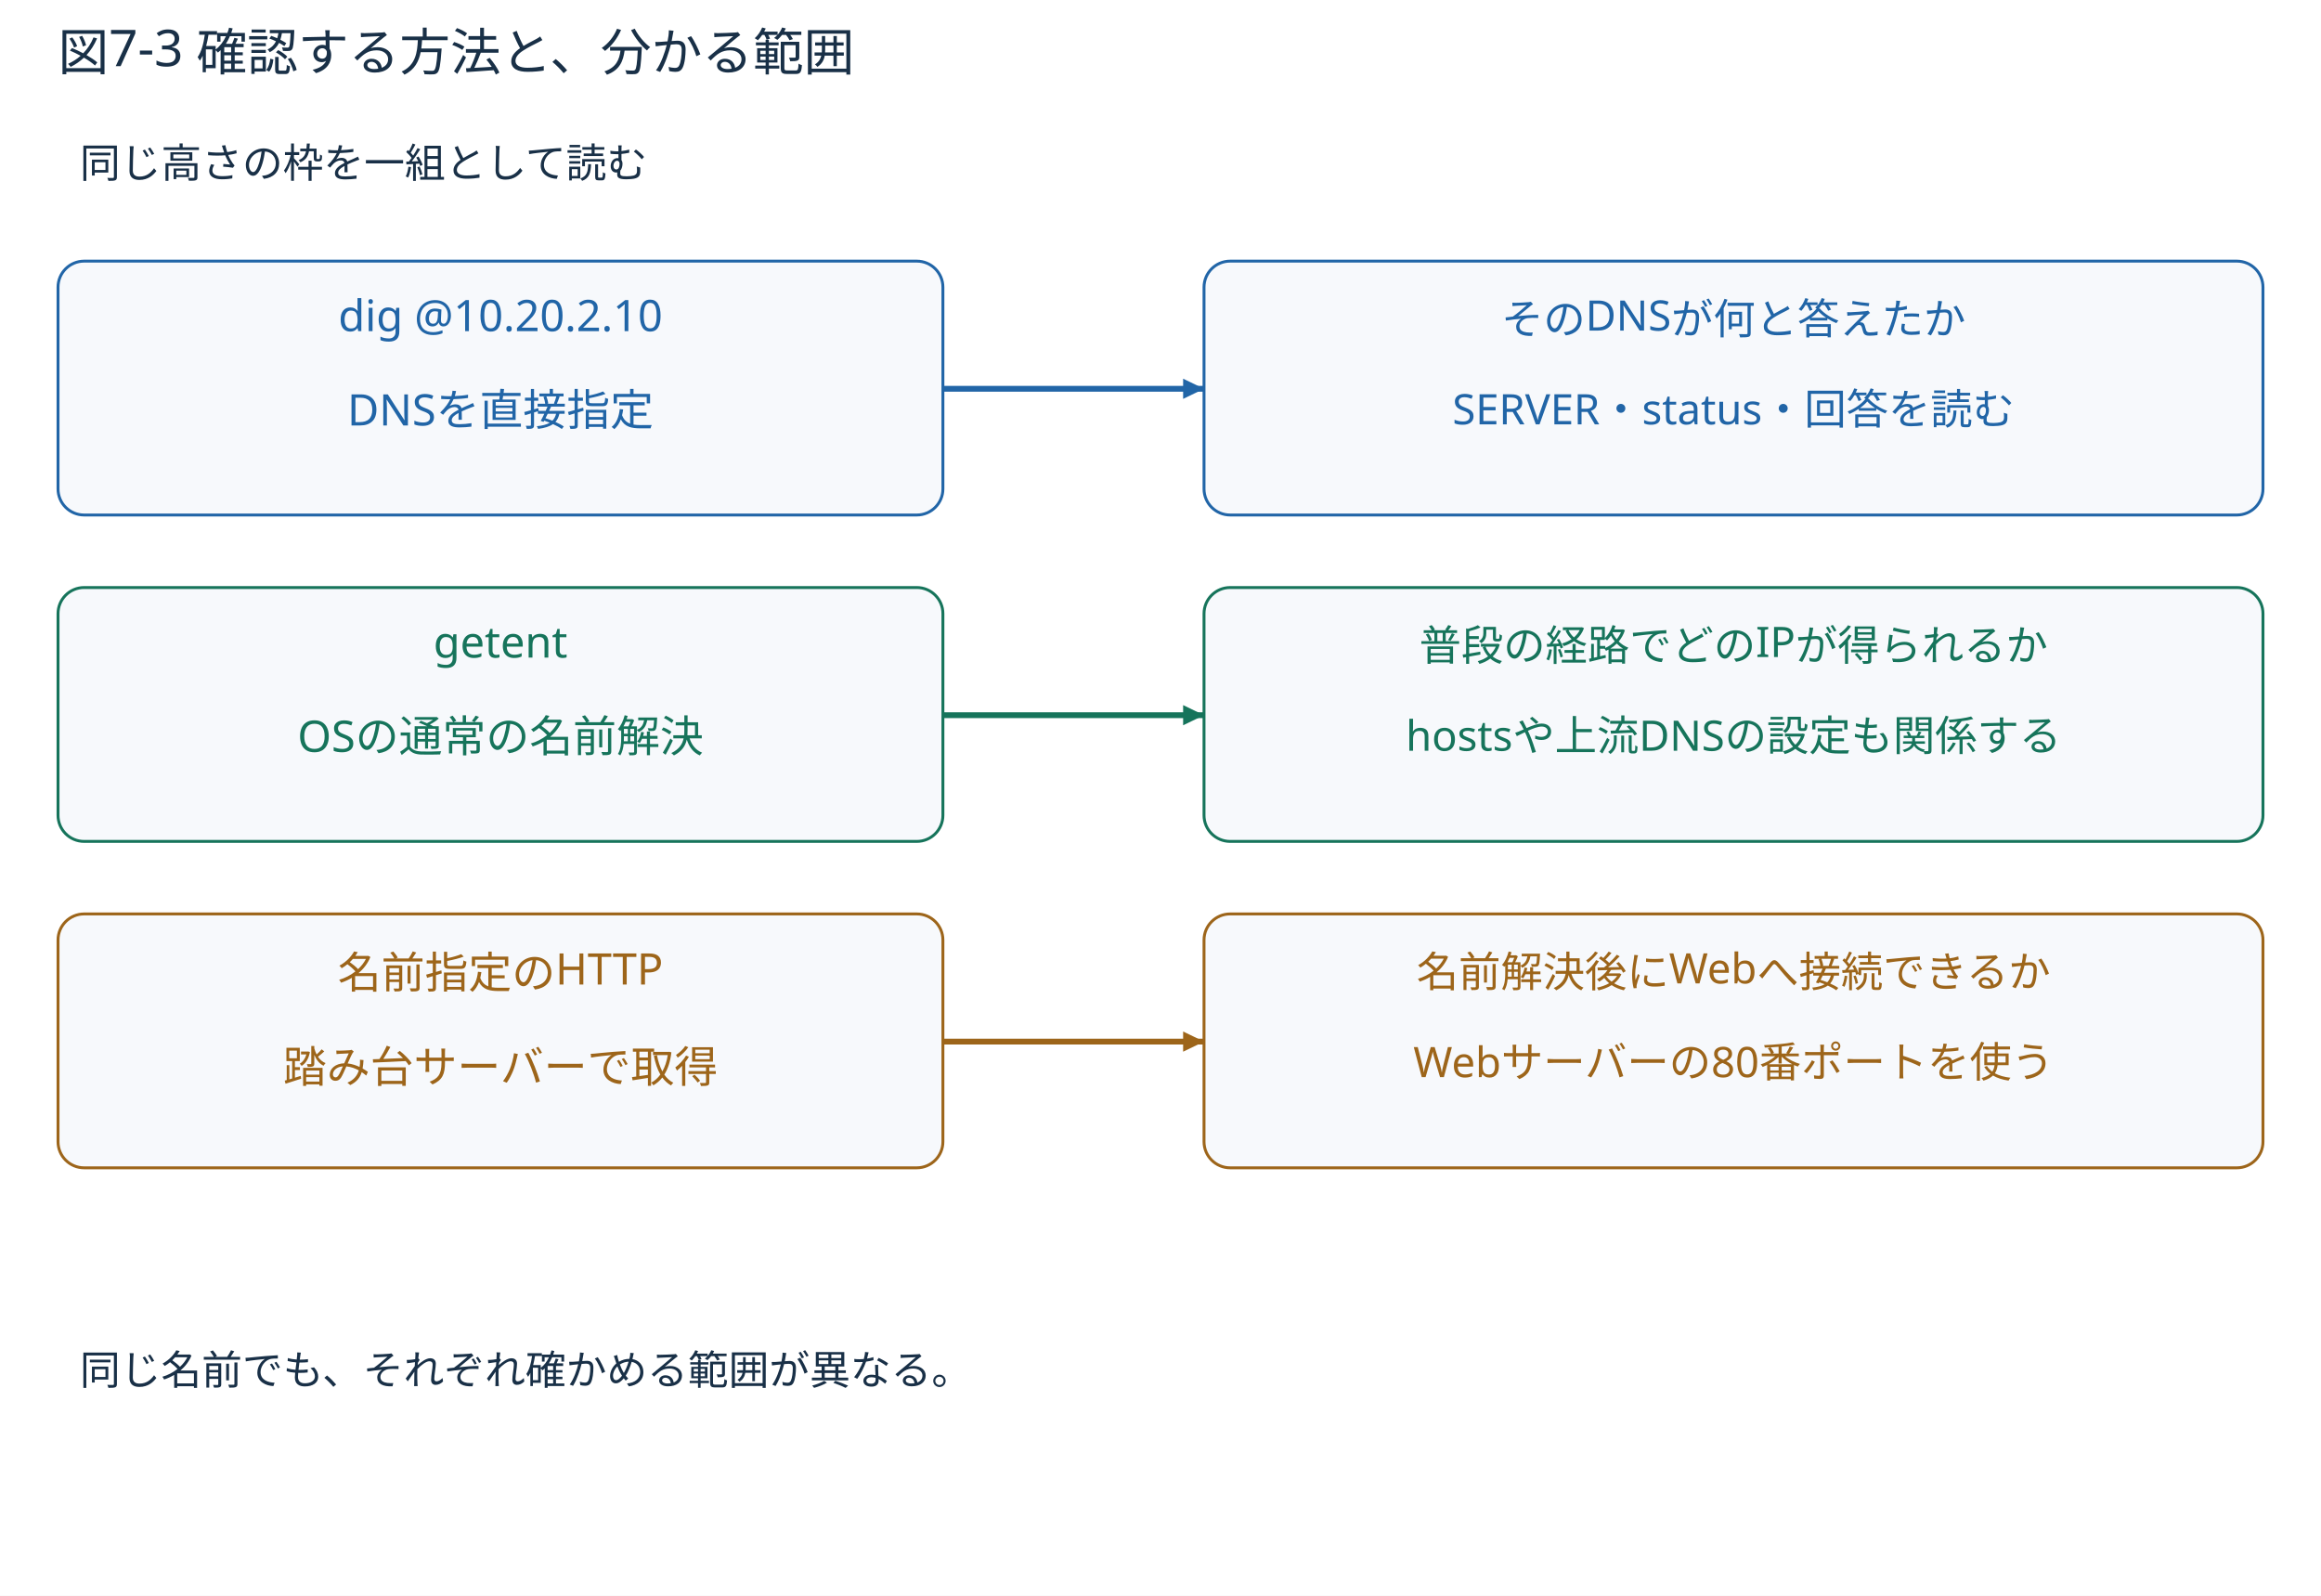
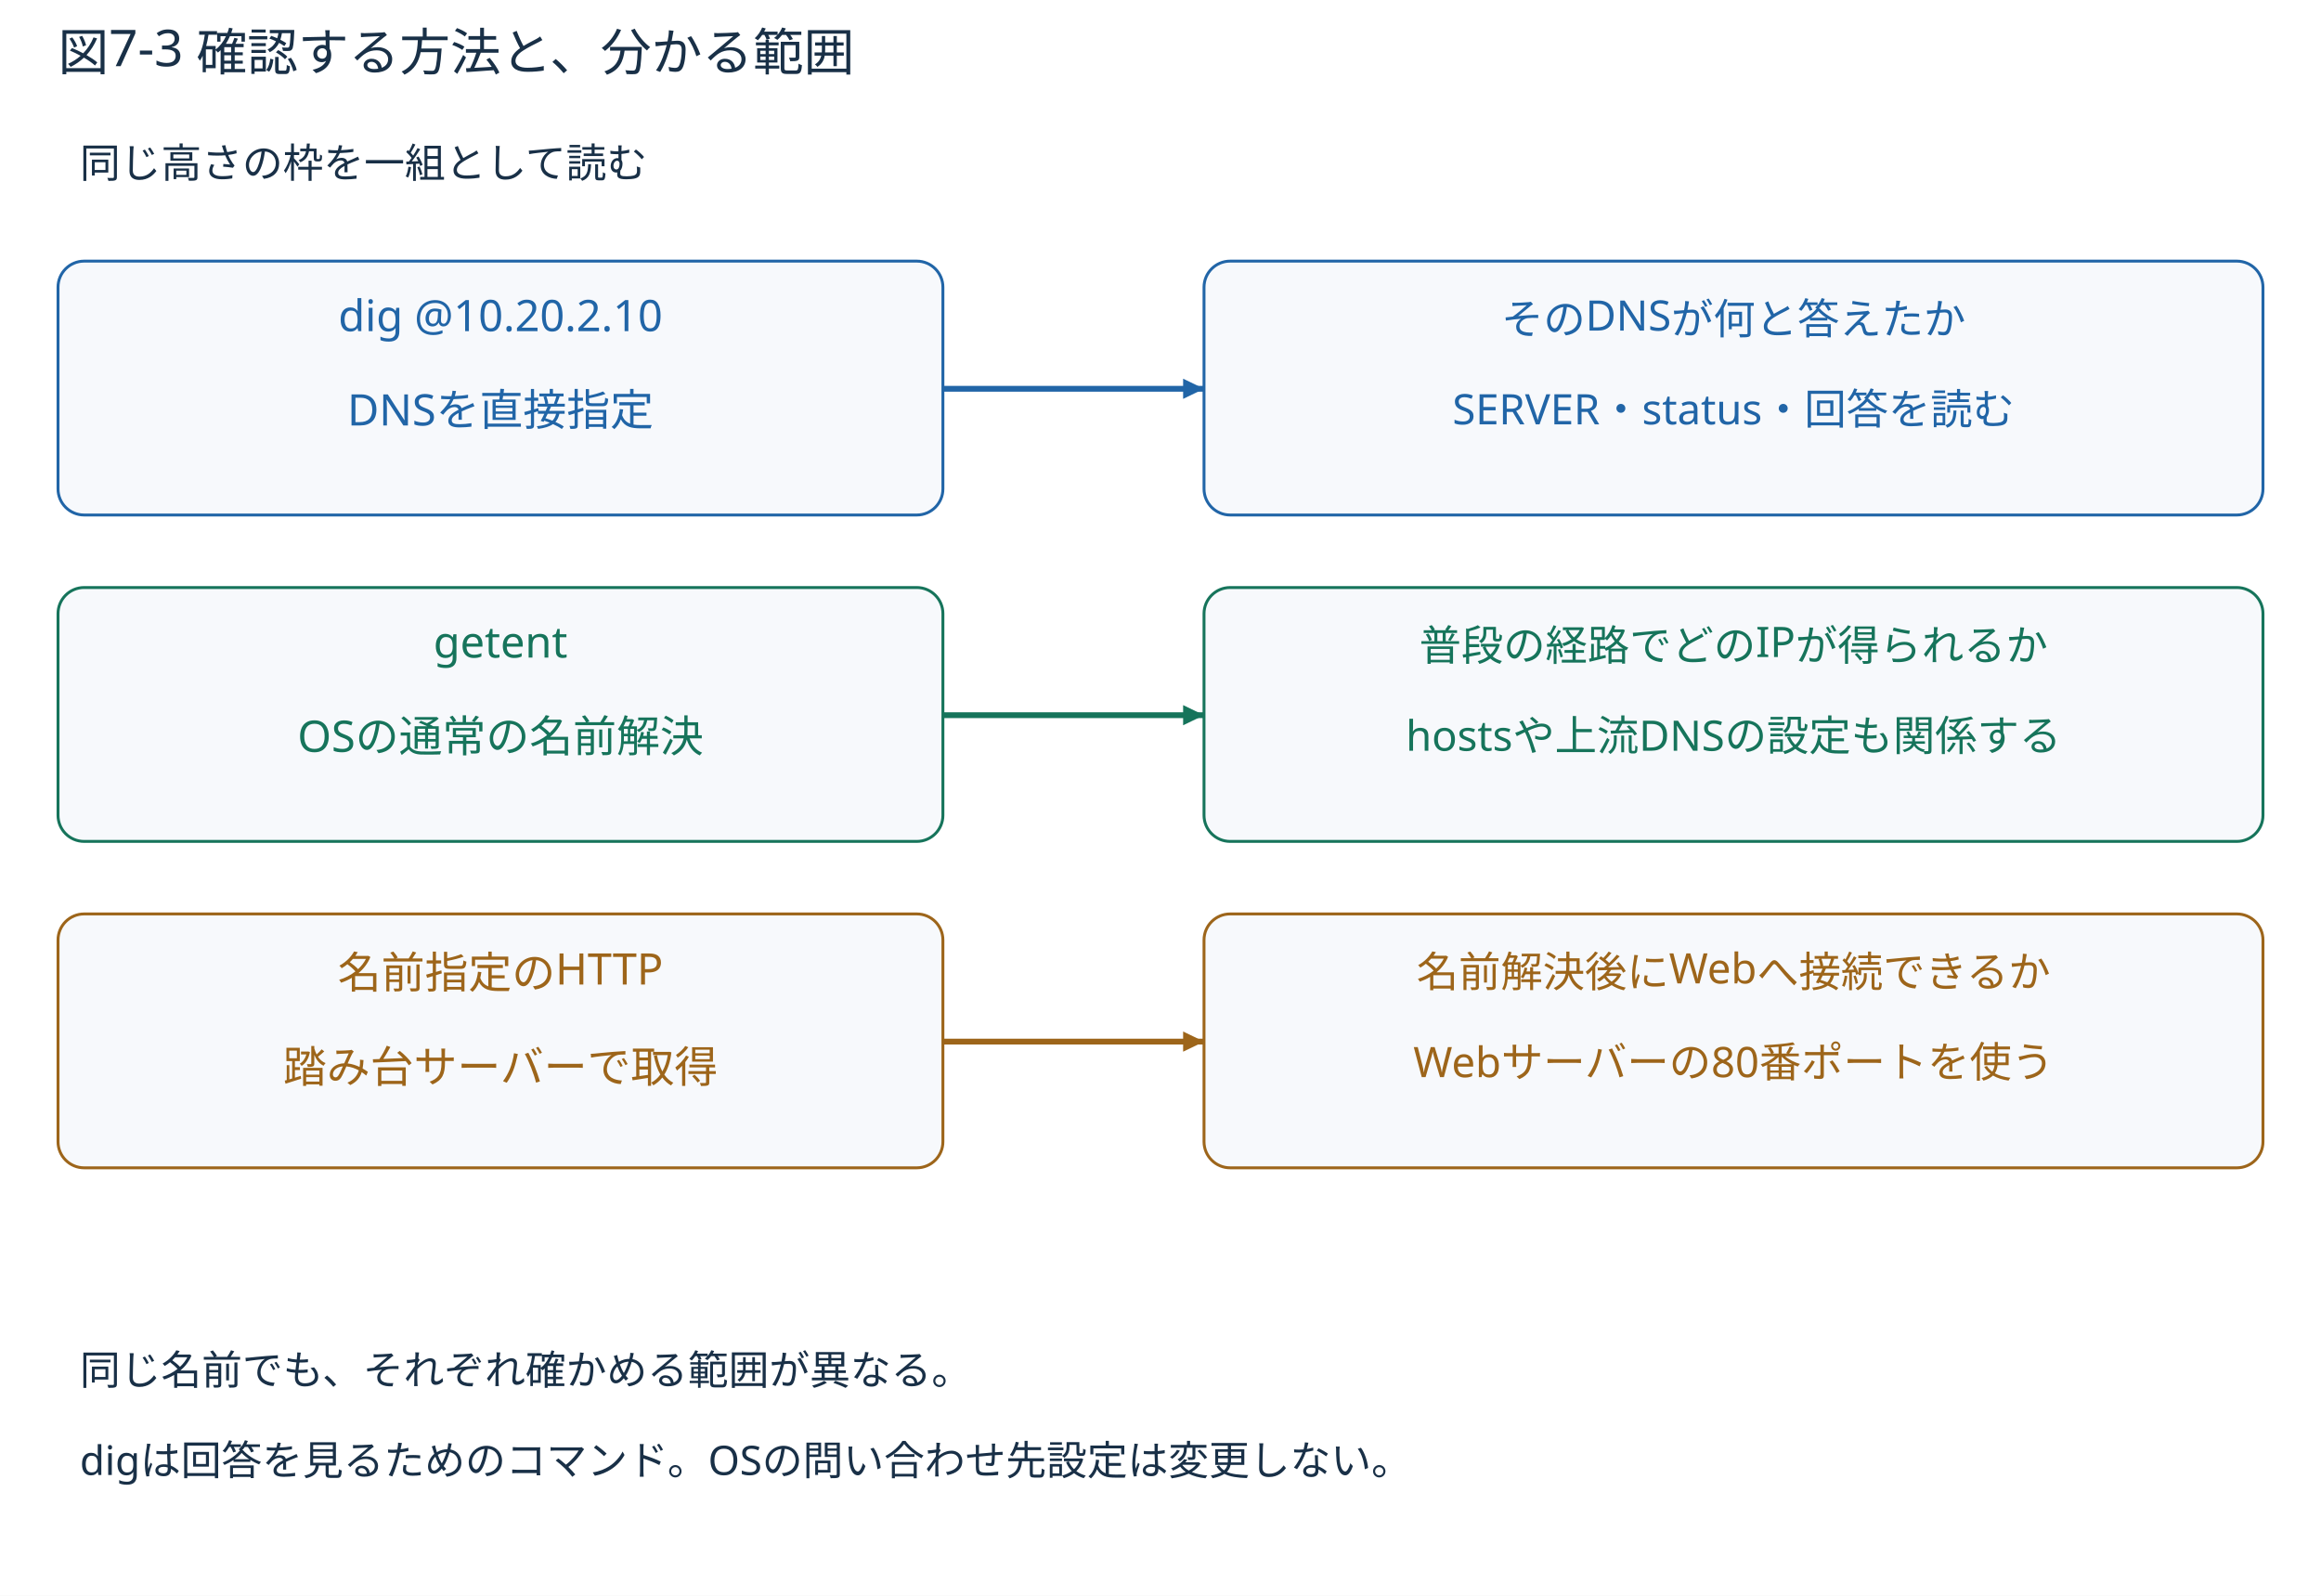
<svg xmlns="http://www.w3.org/2000/svg" width="1600" height="1100" viewBox="0 0 1600 1100" role="img">
  <rect width="100%" height="100%" fill="white" />
  <text x="40" y="18" fill="#193047" font-family="Noto Sans JP, sans-serif" font-size="35" dominant-baseline="text-before-edge" text-anchor="start">図7-3  確認する方法と、分かる範囲</text>
  <text x="55" y="98" fill="#193047" font-family="Noto Sans JP, sans-serif" font-size="28" dominant-baseline="text-before-edge" text-anchor="start">同じ高さの枠を一組として読む</text>
  <rect x="40" y="180" width="610" height="175" rx="18" fill="#f7f9fc" stroke="#2165a7" stroke-width="2" />
  <rect x="830" y="180" width="730" height="175" rx="18" fill="#f7f9fc" stroke="#2165a7" stroke-width="2" />
  <text x="345" y="205" fill="#2165a7" font-family="Noto Sans JP, sans-serif" font-size="30" dominant-baseline="text-before-edge" text-anchor="middle">dig @10.20.2.10</text>
  <text x="345" y="270" fill="#2165a7" font-family="Noto Sans JP, sans-serif" font-size="30" dominant-baseline="text-before-edge" text-anchor="middle">DNSを直接指定</text>
  <text x="1195" y="205" fill="#2165a7" font-family="Noto Sans JP, sans-serif" font-size="29" dominant-baseline="text-before-edge" text-anchor="middle">そのDNSが何と答えたか</text>
  <text x="1195" y="270" fill="#2165a7" font-family="Noto Sans JP, sans-serif" font-size="29" dominant-baseline="text-before-edge" text-anchor="middle">SERVER・status・回答を読む</text>
  <polyline points="650,268 830,268" fill="none" stroke="#2165a7" stroke-width="4" />
  <polygon points="830,268 815.593,274.959 815.593,261.041" fill="#2165a7" />
  <rect x="40" y="405" width="610" height="175" rx="18" fill="#f7f9fc" stroke="#16745b" stroke-width="2" />
  <rect x="830" y="405" width="730" height="175" rx="18" fill="#f7f9fc" stroke="#16745b" stroke-width="2" />
  <text x="345" y="430" fill="#16745b" font-family="Noto Sans JP, sans-serif" font-size="30" dominant-baseline="text-before-edge" text-anchor="middle">getent</text>
  <text x="345" y="495" fill="#16745b" font-family="Noto Sans JP, sans-serif" font-size="30" dominant-baseline="text-before-edge" text-anchor="middle">OSの通常の名前解決</text>
  <text x="1195" y="430" fill="#16745b" font-family="Noto Sans JP, sans-serif" font-size="29" dominant-baseline="text-before-edge" text-anchor="middle">普段の経路でどのIPが得られるか</text>
  <text x="1195" y="495" fill="#16745b" font-family="Noto Sans JP, sans-serif" font-size="29" dominant-baseline="text-before-edge" text-anchor="middle">hostsや上流DNSの設定も関係する</text>
  <polyline points="650,493 830,493" fill="none" stroke="#16745b" stroke-width="4" />
  <polygon points="830,493 815.593,499.959 815.593,486.041" fill="#16745b" />
  <rect x="40" y="630" width="610" height="175" rx="18" fill="#f7f9fc" stroke="#9d651a" stroke-width="2" />
  <rect x="830" y="630" width="730" height="175" rx="18" fill="#f7f9fc" stroke="#9d651a" stroke-width="2" />
  <text x="345" y="655" fill="#9d651a" font-family="Noto Sans JP, sans-serif" font-size="30" dominant-baseline="text-before-edge" text-anchor="middle">名前指定のHTTP</text>
  <text x="345" y="720" fill="#9d651a" font-family="Noto Sans JP, sans-serif" font-size="30" dominant-baseline="text-before-edge" text-anchor="middle">踏み台サーバーで取得</text>
  <text x="1195" y="655" fill="#9d651a" font-family="Noto Sans JP, sans-serif" font-size="29" dominant-baseline="text-before-edge" text-anchor="middle">名前解決後にWebへ接続できるか</text>
  <text x="1195" y="720" fill="#9d651a" font-family="Noto Sans JP, sans-serif" font-size="29" dominant-baseline="text-before-edge" text-anchor="middle">Webサーバーの80番ポートを使う</text>
  <polyline points="650,718 830,718" fill="none" stroke="#9d651a" stroke-width="4" />
  <polygon points="830,718 815.593,724.959 815.593,711.041" fill="#9d651a" />
  <text x="55" y="930" fill="#193047" font-family="Noto Sans JP, sans-serif" font-size="28" dominant-baseline="text-before-edge" text-anchor="start">同じ名前でも、それぞれ確かめる範囲が異なる。</text>
+   <text x="55" y="995" fill="#193047" font-family="Noto Sans JP, sans-serif" font-size="28" dominant-baseline="text-before-edge" text-anchor="start">digは回答を見るためのコマンド。OSの問い合わせ先設定は変更しない。</text>
</svg>
